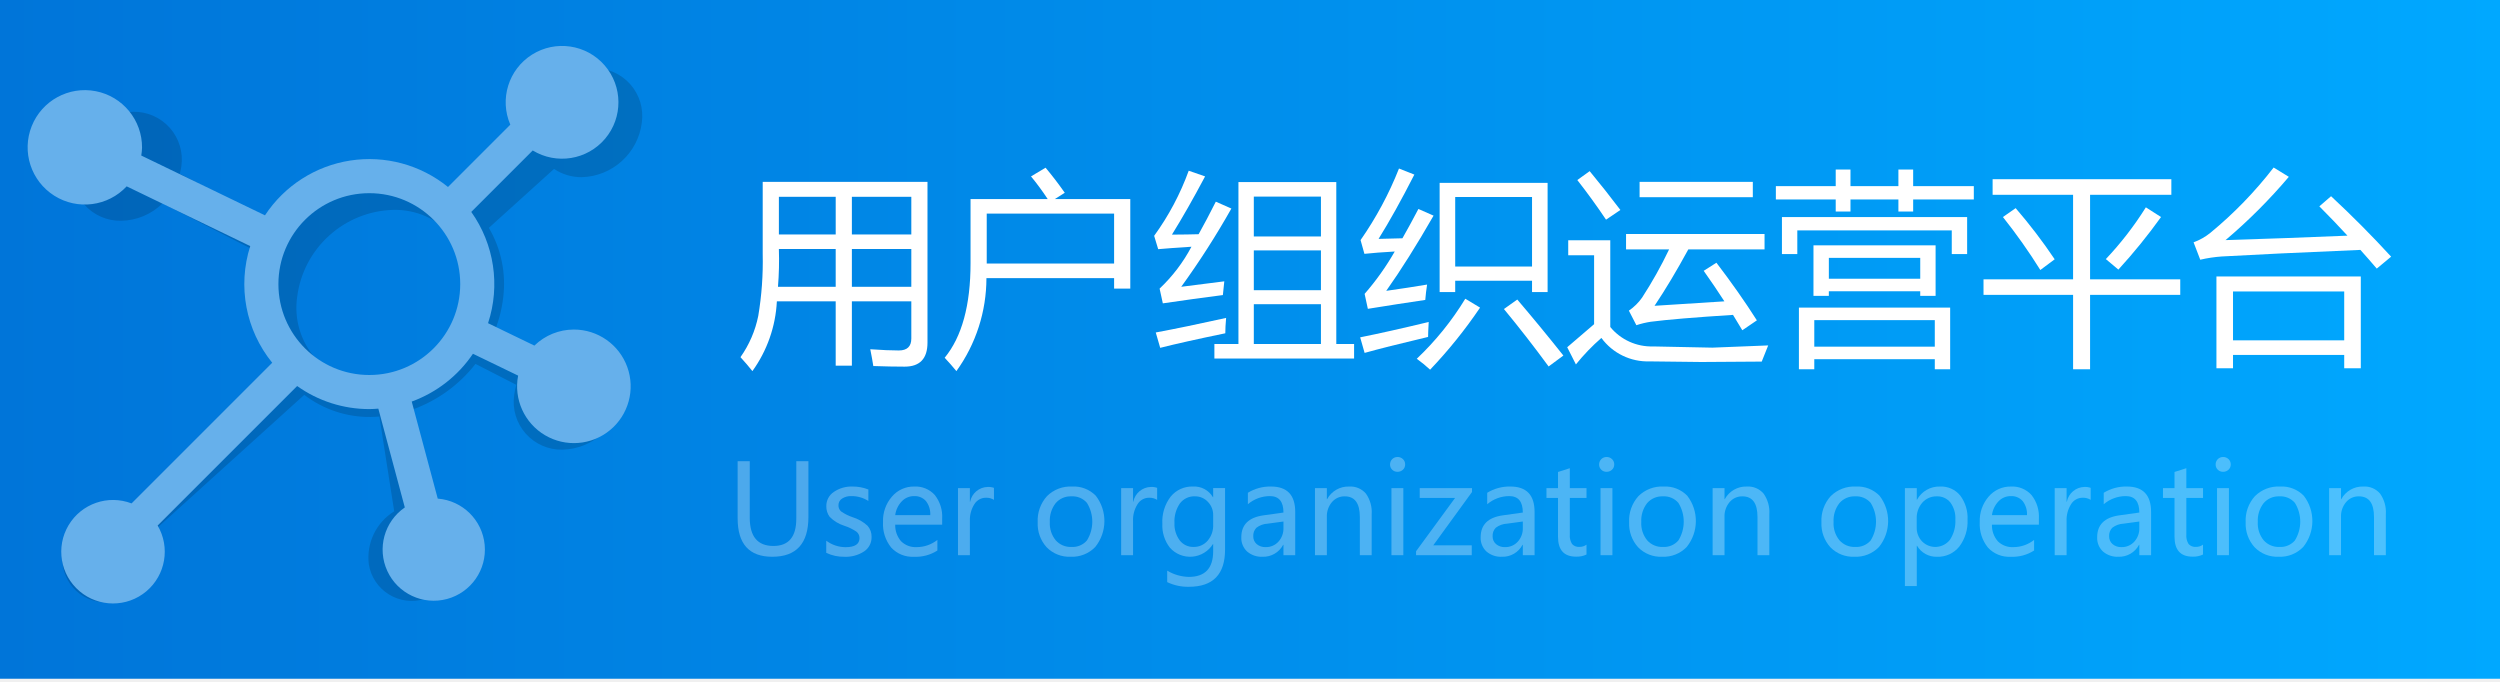
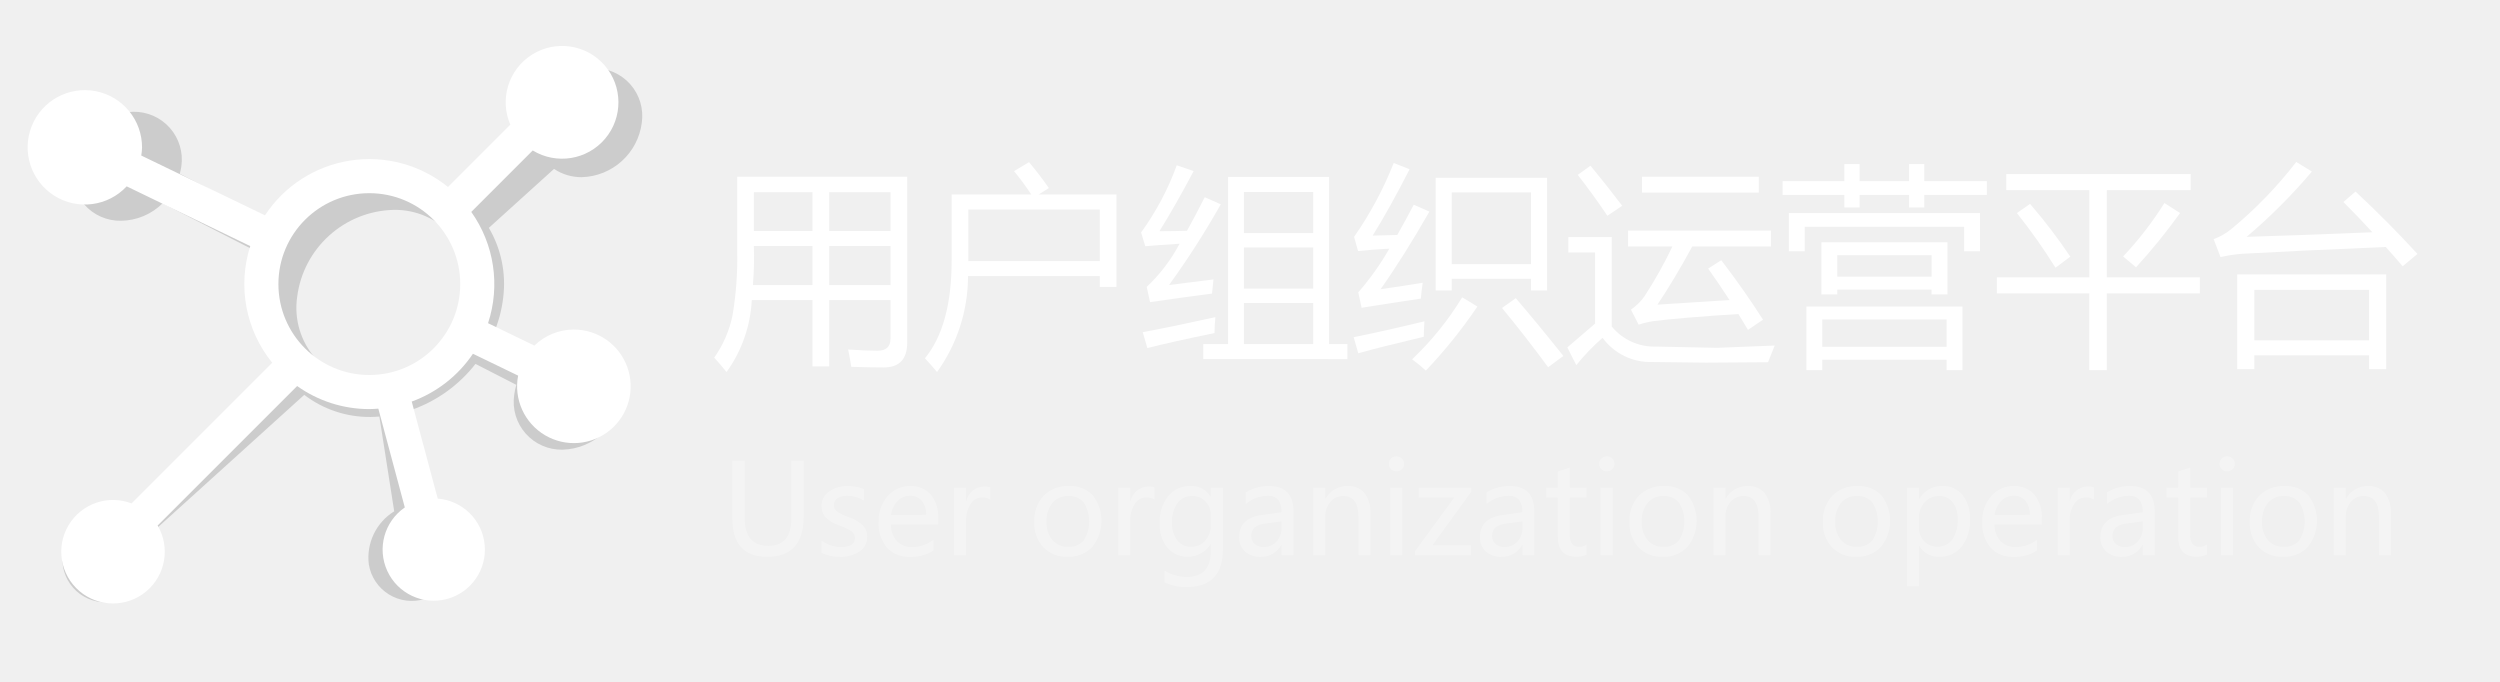
<svg xmlns="http://www.w3.org/2000/svg" viewBox="0 0 220 60">
-   <defs>
-     <linearGradient id="a" y1="29.864" x2="220" y2="29.864" gradientUnits="userSpaceOnUse">
-       <stop offset="0" stop-color="#0075d9" />
-       <stop offset="1" stop-color="#00a8ff" />
-     </linearGradient>
-   </defs>
-   <rect width="220" height="59.729" style="fill:url(#a)" />
  <g style="opacity:0.15">
    <path d="M51.177,15.592a5.48,5.48,0,0,0,5.302-4.796A4.204,4.204,0,0,0,52.233,6a5.479,5.479,0,0,0-5.301,4.796,4.568,4.568,0,0,0,.18,1.89L41.296,17.947a9.408,9.408,0,0,0-6.349-2.355,11.885,11.885,0,0,0-9.289,4.749L15.821,15.291a5.01,5.01,0,0,0,.139-.659,4.204,4.204,0,0,0-4.245-4.796,5.479,5.479,0,0,0-5.301,4.796,4.204,4.204,0,0,0,4.245,4.796,5.308,5.308,0,0,0,3.652-1.536l9.825,5.042a11.305,11.305,0,0,0-.851,3.208,9.653,9.653,0,0,0,1.613,6.639L11.772,44.655a3.994,3.994,0,0,0-1.474-.287,4.931,4.931,0,0,0-4.771,4.316,3.783,3.783,0,0,0,3.821,4.316,4.932,4.932,0,0,0,4.771-4.316,4.003,4.003,0,0,0-.36-2.162l13.015-11.774A9.467,9.467,0,0,0,32.623,36.694c.255,0,.508-.02.761-.038L34.69,44.995a4.793,4.793,0,0,0-2.236,4.659,3.828,3.828,0,0,0,4.925,3.052,4.879,4.879,0,0,0,3.62-5.286A3.723,3.723,0,0,0,37.538,44.25l-1.282-8.193a12.309,12.309,0,0,0,5.588-4.034l3.593,1.844a5.073,5.073,0,0,0-.191.908A4.204,4.204,0,0,0,49.49,39.571a5.479,5.479,0,0,0,5.302-4.796,4.204,4.204,0,0,0-4.245-4.796,5.285,5.285,0,0,0-3.465,1.356l-3.685-1.891a11.287,11.287,0,0,0,.89-3.301A9.726,9.726,0,0,0,43.021,20.051l5.734-5.187A4.32,4.32,0,0,0,51.177,15.592ZM41.422,26.143A8.767,8.767,0,0,1,32.94,33.816a6.726,6.726,0,0,1-6.792-7.673A8.767,8.767,0,0,1,34.63,18.469,6.726,6.726,0,0,1,41.422,26.143Z" style="fill-rule:evenodd" />
  </g>
-   <path d="M50.5,29a4.977,4.977,0,0,0-3.473,1.413l-4.079-1.972a10.972,10.972,0,0,0-1.476-9.792l5.408-5.408a4.961,4.961,0,1,0-1.973-2.27l-5.484,5.484a10.988,10.988,0,0,0-16.105,2.495L12.431,13.687A4.949,4.949,0,0,0,12.5,13a5.034,5.034,0,1,0-1.352,3.399L22.021,21.656a10.985,10.985,0,0,0,1.934,10.266l-12.378,12.378a4.554,4.554,0,1,0,2.296,1.947L26.149,33.971a10.938,10.938,0,0,0,6.351,2.029c.268,0,.53-.021.793-.04l2.33,8.695a4.5,4.5,0,1,0,2.898-.777l-2.289-8.541A11.046,11.046,0,0,0,41.619,31.131l3.976,1.923A4.997,4.997,0,1,0,50.5,29ZM32.5,33A8,8,0,1,1,40.5,25,8,8,0,0,1,32.5,33Z" style="fill:#66b0eb;fill-rule:evenodd" />
-   <path d="M73.541,32.177v-5.658H68.364a11.472,11.472,0,0,1-2.153,6.139q-.463-.587-1.05-1.228a9.556,9.556,0,0,0,1.566-3.63,28.971,28.971,0,0,0,.391-5.445V16.003h14.501v14.145q0,2.117-2.01,2.117-1.228,0-2.758-.054-.089-.587-.267-1.477,1.548.107,2.509.107,1.103,0,1.103-1.05V26.519h-5.231v5.658ZM68.462,25.237H73.541V21.91h-5A29.207,29.207,0,0,1,68.462,25.237Zm.08-7.917v3.31h5V17.32Zm11.654,0h-5.231v3.31h5.231Zm-5.231,7.917h5.231V21.91h-5.231Z" style="fill:#fff" />
-   <path d="M90.729,15.523l1.281-.765q.854,1.014,1.69,2.206l-.872.552h6.637v7.882H98.041v-.925H86.806a14.004,14.004,0,0,1-2.643,8.185q-.48-.587-1.032-1.175,2.277-2.775,2.277-8.327V17.516h6.788A22.498,22.498,0,0,0,90.729,15.523ZM86.832,18.796v4.395H98.041v-4.395Z" style="fill:#fff" />
-   <path d="M103.948,25.237q1.815-.231,3.79-.48-.072.765-.125,1.209-2.634.338-5.284.729l-.284-1.299a14.146,14.146,0,0,0,2.802-3.683q-1.957.125-2.927.214l-.355-1.174a23.254,23.254,0,0,0,3.042-5.729l1.441.499q-1.548,2.918-2.918,5.124,1.468-.009,2.349-.036.712-1.272,1.513-2.864l1.369.605A72.097,72.097,0,0,1,103.948,25.237Zm-2.242,4.021q2.581-.48,6.192-1.281-.072.819-.071,1.352-3.702.765-5.729,1.281Zm5.16,2.295V30.273h2.117V16.021h8.611v14.252h1.566v1.281Zm9.377-14.251h-5.907v3.505h5.907ZM110.336,25.54h5.907V22.035h-5.907Zm0,4.733h5.907V26.768h-5.907Z" style="fill:#fff" />
-   <path d="M119.695,29.686q2.562-.516,6.031-1.352-.054.961-.054,1.316-3.754.89-5.587,1.406Zm2.295-4.092Q124,25.309,125.584,25.042q-.107.694-.16,1.352-2.42.356-5.053.783l-.285-1.316a23.149,23.149,0,0,0,2.651-3.728q-1.592.089-2.669.205l-.338-1.21a30.761,30.761,0,0,0,3.381-6.298l1.352.534q-1.726,3.381-3.149,5.658,1.166-.018,2.1-.053.668-1.174,1.406-2.58l1.334.587Q123.93,22.854,121.99,25.593Zm6.957.694,1.299.783a42.272,42.272,0,0,1-4.396,5.462,12.778,12.778,0,0,0-1.174-.961A25.59,25.59,0,0,0,128.947,26.287ZM126.688,16.092h9.501V25.7h-1.37v-.997h-6.761v.997H126.688Zm8.131,1.246h-6.761V23.458h6.761Zm-2.473,9.857,1.174-.836q1.975,2.313,4.057,4.929l-1.299.961Q134.373,29.65,132.346,27.195Z" style="fill:#fff" />
-   <path d="M145.477,30.486l5.213.107,4.911-.196q-.303.729-.569,1.423l-5.303.036-4.555-.054a5.053,5.053,0,0,1-4.252-2.064,18.433,18.433,0,0,0-2.242,2.331l-.765-1.512q.044-.053,2.366-2.028V22.462h-2.277V21.145h3.7v7.633A4.695,4.695,0,0,0,145.477,30.486Zm-5.587-15.426q1.37,1.655,2.704,3.417l-1.263.854q-1.192-1.779-2.527-3.487Zm10.035,8.772,1.12-.712q2.011,2.634,3.559,5.071l-1.28.872q-.401-.676-.819-1.353-5.052.321-7.241.605A7.756,7.756,0,0,0,144,28.618l-.659-1.281a4.593,4.593,0,0,0,1.157-1.139,37.323,37.323,0,0,0,2.384-4.252h-3.79V20.594h12.188V21.946h-6.708q-1.54,2.829-2.972,4.964,2.704-.16,6.147-.392Q150.868,25.158,149.925,23.832Zm-5.641-7.829H154.248v1.352h-9.964Z" style="fill:#fff" />
-   <path d="M167.059,14.918h1.299v1.459h5.338v1.174h-5.338v1.067h-1.299V17.551h-4.217v1.067H161.543V17.551h-5.267V16.377h5.267V14.918h1.299v1.459h4.217Zm-10.248,4.181H173.108V22.355h-1.353V20.273H158.163V22.355h-1.353Zm1.494,7.971h13.309v5.427h-1.352v-.89H159.657v.89h-1.353Zm1.281-5.48H170.333v4.448h-1.353v-.409h-8.042v.409h-1.353Zm10.676,6.583H159.657v2.331h10.604Zm-1.281-5.48h-8.042v1.833h8.042Z" style="fill:#fff" />
-   <path d="M174.549,24.579h7.882v-7.437h-7.081V15.772h15.729v1.37h-7.152v7.437h7.935v1.37h-7.935v6.548h-1.495V25.949h-7.882Zm1.708-5.48,1.121-.783a46.951,46.951,0,0,1,3.434,4.501l-1.263.943A49.817,49.817,0,0,0,176.257,19.099Zm9.057,3.701a29.097,29.097,0,0,0,3.522-4.555l1.335.854a50.013,50.013,0,0,1-3.755,4.626Z" style="fill:#fff" />
-   <path d="M205.134,17.267q2.793,2.598,5.285,5.32l-1.264,1.05q-.712-.836-1.441-1.646-7.988.338-12.205.579a12.016,12.016,0,0,0-1.887.285l-.587-1.53a5.163,5.163,0,0,0,1.477-.836,35.574,35.574,0,0,0,5.569-5.747l1.335.819a47.476,47.476,0,0,1-5.569,5.569q5.454-.169,10.729-.392-1.219-1.325-2.473-2.58ZM207.75,24.33V32.408h-1.459V31.233h-9.786v1.175h-1.459V24.33Zm-1.459,1.316h-9.786v4.306H206.291Z" style="fill:#fff" />
+   <path d="M50.5,29a4.977,4.977,0,0,0-3.473,1.413l-4.079-1.972a10.972,10.972,0,0,0-1.476-9.792l5.408-5.408a4.961,4.961,0,1,0-1.973-2.27l-5.484,5.484a10.988,10.988,0,0,0-16.105,2.495L12.431,13.687A4.949,4.949,0,0,0,12.5,13a5.034,5.034,0,1,0-1.352,3.399L22.021,21.656a10.985,10.985,0,0,0,1.934,10.266l-12.378,12.378a4.554,4.554,0,1,0,2.296,1.947L26.149,33.971a10.938,10.938,0,0,0,6.351,2.029c.268,0,.53-.021.793-.04l2.33,8.695a4.5,4.5,0,1,0,2.898-.777l-2.289-8.541A11.046,11.046,0,0,0,41.619,31.131l3.976,1.923A4.997,4.997,0,1,0,50.5,29ZM32.5,33A8,8,0,1,1,40.5,25,8,8,0,0,1,32.5,33Z" style="fill:#fff;fill-rule:evenodd" />
+   <path d="M71.499,32.243V26.405H66.157a11.832,11.832,0,0,1-2.222,6.334q-.478-.606-1.083-1.268a9.854,9.854,0,0,0,1.616-3.745,29.882,29.882,0,0,0,.404-5.618v-6.554H79.834v14.596q0,2.184-2.075,2.185-1.267,0-2.846-.055-.092-.606-.275-1.524,1.597.111,2.589.11,1.138,0,1.138-1.083V26.405H72.968v5.838ZM66.258,25.083H71.499V21.65H66.34A30.153,30.153,0,0,1,66.258,25.083Zm.083-8.17v3.415H71.499v-3.415Zm12.025,0H72.968v3.415h5.398ZM72.968,25.083h5.398V21.65H72.968Z" style="fill:#fff" />
+   <path d="M89.234,15.059l1.322-.789q.881,1.046,1.744,2.276l-.9.569h6.848V25.248H96.78v-.955H85.186a14.454,14.454,0,0,1-2.727,8.446q-.496-.606-1.065-1.212,2.35-2.865,2.35-8.592V17.115H90.749A23.248,23.248,0,0,0,89.234,15.059Zm-4.021,3.378v4.535H96.78V18.437Z" style="fill:#fff" />
+   <path d="M102.875,25.083q1.872-.239,3.91-.496-.073.79-.127,1.249-2.719.349-5.453.752l-.294-1.34a14.604,14.604,0,0,0,2.892-3.8q-2.019.129-3.02.22l-.367-1.211a24.044,24.044,0,0,0,3.139-5.912l1.486.514q-1.597,3.011-3.01,5.288,1.515-.009,2.424-.037.732-1.312,1.561-2.956l1.412.625A74.367,74.367,0,0,1,102.875,25.083Zm-2.313,4.149q2.661-.496,6.389-1.322-.073.845-.074,1.396-3.817.79-5.911,1.322Zm5.325,2.368V30.279h2.184V15.573H116.957V30.279h1.615v1.322Zm9.676-14.706h-6.096v3.617h6.096ZM109.467,25.395h6.096v-3.617h-6.096Zm0,4.884h6.096v-3.617h-6.096Z" style="fill:#fff" />
+   <path d="M119.124,29.673q2.644-.532,6.224-1.396-.056.992-.055,1.359-3.875.918-5.766,1.451Zm2.368-4.223q2.074-.294,3.709-.569-.111.716-.166,1.396-2.496.367-5.214.808l-.294-1.358a24.001,24.001,0,0,0,2.736-3.846q-1.644.092-2.754.211l-.35-1.249a31.684,31.684,0,0,0,3.488-6.499l1.396.551q-1.781,3.489-3.249,5.838,1.201-.018,2.166-.055.688-1.211,1.45-2.662l1.377.606Q123.493,22.623,121.492,25.45Zm7.179.716,1.34.808a43.598,43.598,0,0,1-4.534,5.636,13.344,13.344,0,0,0-1.212-.991A26.431,26.431,0,0,0,128.671,26.166Zm-2.332-10.52h9.804v9.914h-1.413V24.532h-6.977v1.028h-1.414Zm8.391,1.285h-6.977v6.315h6.977Zm-2.552,10.171,1.211-.863q2.039,2.387,4.187,5.085l-1.341.991Q134.27,29.636,132.178,27.103Z" style="fill:#fff" />
+   <path d="M145.727,30.499l5.379.11,5.067-.202q-.312.753-.588,1.469l-5.471.037-4.7-.056a5.214,5.214,0,0,1-4.388-2.129,19.083,19.083,0,0,0-2.313,2.405l-.789-1.561q.045-.055,2.441-2.093V22.219h-2.35v-1.358H141.834v7.876A4.843,4.843,0,0,0,145.727,30.499Zm-5.765-15.917q1.414,1.707,2.79,3.525l-1.304.881q-1.229-1.836-2.606-3.599Zm10.354,9.051,1.156-.734q2.074,2.717,3.672,5.232l-1.321.899q-.413-.697-.845-1.396-5.215.331-7.473.625a7.999,7.999,0,0,0-1.304.312l-.679-1.322a4.735,4.735,0,0,0,1.193-1.175,38.453,38.453,0,0,0,2.46-4.388H143.267V20.291h12.576v1.396H148.921q-1.588,2.919-3.066,5.122,2.791-.165,6.344-.404Q151.289,25.001,150.316,23.633Zm-5.82-8.078h10.281v1.395H144.496Z" style="fill:#fff" />
+   <path d="M167.996,14.435h1.34v1.505h5.508v1.212h-5.508v1.102h-1.34V17.152h-4.352v1.102h-1.34V17.152h-5.435V15.94h5.435V14.435h1.34v1.505h4.352ZM157.421,18.749h16.817v3.36h-1.396V19.961H158.816v2.148H157.421Zm1.542,8.225h13.733v5.599h-1.396v-.918H160.358v.918h-1.396Zm1.322-5.655H171.374v4.59h-1.396v-.422h-8.298v.422h-1.396Zm11.016,6.793H160.358v2.405h10.942Zm-1.322-5.655h-8.298v1.891h8.298Z" style="fill:#fff" />
+   <path d="M175.726,24.404h8.133V16.729h-7.307V15.316h16.229v1.414h-7.381v7.674h8.188v1.414h-8.188v6.756h-1.542V25.817h-8.133ZM177.487,18.749l1.157-.808a48.444,48.444,0,0,1,3.543,4.645l-1.304.973A51.191,51.191,0,0,0,177.487,18.749Zm9.346,3.819a30.071,30.071,0,0,0,3.635-4.7l1.377.881a51.622,51.622,0,0,1-3.874,4.773Z" style="fill:#fff" />
+   <path d="M207.285,16.858q2.881,2.681,5.452,5.49l-1.304,1.083q-.734-.863-1.486-1.698-8.244.349-12.595.597a12.378,12.378,0,0,0-1.946.294l-.605-1.579a5.346,5.346,0,0,0,1.523-.863,36.677,36.677,0,0,0,5.746-5.93l1.377.845a48.991,48.991,0,0,1-5.746,5.746q5.626-.174,11.07-.404-1.257-1.367-2.552-2.662Zm2.698,7.289v8.335h-1.505V31.271H198.381v1.211H196.875v-8.335Zm-1.505,1.359H198.381v4.443h10.098Z" style="fill:#fff" />
  <g style="opacity:0.3">
-     <path d="M71.141,45.488q0,3.507-3.181,3.507-3.048,0-3.048-3.384V40.588H65.979v4.976q0,2.481,2.082,2.481,2.013,0,2.013-2.401V40.588h1.067Z" style="fill:#fff" />
-     <path d="M72.71,47.581a2.85,2.85,0,0,0,1.703.571q1.222,0,1.223-.801a.699.699,0,0,0-.267-.563,4.174,4.174,0,0,0-1.083-.525,3.102,3.102,0,0,1-1.276-.782,1.507,1.507,0,0,1-.293-.937,1.472,1.472,0,0,1,.665-1.258,2.755,2.755,0,0,1,1.636-.472,3.702,3.702,0,0,1,1.398.261V44.085a2.704,2.704,0,0,0-1.5-.428,1.403,1.403,0,0,0-.816.219.673.673,0,0,0-.315.577.691.691,0,0,0,.227.55,4.034,4.034,0,0,0,1.006.507,3.393,3.393,0,0,1,1.334.764,1.427,1.427,0,0,1,.347.977,1.48,1.48,0,0,1-.665,1.278,2.927,2.927,0,0,1-1.721.467A3.492,3.492,0,0,1,72.71,48.648Z" style="fill:#fff" />
-     <path d="M82.91,46.172H78.779a2.125,2.125,0,0,0,.518,1.46,1.807,1.807,0,0,0,1.372.515,2.925,2.925,0,0,0,1.82-.635v.934a3.516,3.516,0,0,1-2.066.55,2.53,2.53,0,0,1-1.999-.812,3.282,3.282,0,0,1-.718-2.252,3.226,3.226,0,0,1,.788-2.236,2.514,2.514,0,0,1,1.956-.881,2.278,2.278,0,0,1,1.81.744,3.064,3.064,0,0,1,.651,2.085Zm-1.046-.838a1.874,1.874,0,0,0-.379-1.239,1.31,1.31,0,0,0-1.052-.438,1.465,1.465,0,0,0-1.081.465,2.15,2.15,0,0,0-.574,1.212Z" style="fill:#fff" />
-     <path d="M87.469,43.988a1.227,1.227,0,0,0-.721-.187,1.182,1.182,0,0,0-1.003.568,2.571,2.571,0,0,0-.395,1.497v2.989H84.303V42.953h1.046V44.154h.021a1.615,1.615,0,0,1,1.548-1.303,1.477,1.477,0,0,1,.55.08Z" style="fill:#fff" />
-     <path d="M91.317,45.969a3.186,3.186,0,0,1,.817-2.309,2.937,2.937,0,0,1,2.215-.846,2.705,2.705,0,0,1,2.084.813,3.644,3.644,0,0,1-.051,4.508,2.821,2.821,0,0,1-2.162.859,2.774,2.774,0,0,1-2.114-.833A3.054,3.054,0,0,1,91.317,45.969Zm1.067-.032A2.351,2.351,0,0,0,92.9,47.543a1.75,1.75,0,0,0,1.385.588,1.664,1.664,0,0,0,1.367-.574,3.136,3.136,0,0,0,0-3.302,1.663,1.663,0,0,0-1.367-.576,1.725,1.725,0,0,0-1.391.604A2.483,2.483,0,0,0,92.385,45.937Z" style="fill:#fff" />
-     <path d="M101.828,43.988a1.231,1.231,0,0,0-.721-.187,1.182,1.182,0,0,0-1.004.568,2.571,2.571,0,0,0-.395,1.497v2.989H98.662V42.953H99.709V44.154h.021a1.615,1.615,0,0,1,1.548-1.303,1.485,1.485,0,0,1,.551.08Z" style="fill:#fff" />
-     <path d="M107.806,48.36q0,3.277-3.182,3.277a4.186,4.186,0,0,1-1.911-.411V50.218a3.903,3.903,0,0,0,1.896.55q2.15,0,2.15-2.264v-.624h-.021a2.374,2.374,0,0,1-3.785.32,3.176,3.176,0,0,1-.667-2.108,3.623,3.623,0,0,1,.736-2.395,2.429,2.429,0,0,1,1.965-.883,1.908,1.908,0,0,1,1.751.939h.021v-.801h1.047Zm-1.047-3.017a1.628,1.628,0,0,0-.459-1.174,1.511,1.511,0,0,0-1.142-.491,1.572,1.572,0,0,0-1.329.627,2.788,2.788,0,0,0-.476,1.722,2.387,2.387,0,0,0,.459,1.521,1.475,1.475,0,0,0,1.217.582,1.582,1.582,0,0,0,1.249-.556,2.038,2.038,0,0,0,.48-1.409Z" style="fill:#fff" />
-     <path d="M109.812,43.364a3.752,3.752,0,0,1,2.033-.55q2.136,0,2.135,2.241v3.801h-1.035v-.913h-.026a1.973,1.973,0,0,1-1.81,1.052,1.943,1.943,0,0,1-1.366-.464,1.617,1.617,0,0,1-.508-1.255q0-1.654,1.959-1.927l1.751-.245q0-1.447-1.195-1.447a2.986,2.986,0,0,0-1.938.716Zm1.75,2.717a1.785,1.785,0,0,0-1,.362.995.995,0,0,0-.275.748.88.88,0,0,0,.299.688,1.143,1.143,0,0,0,.79.267,1.463,1.463,0,0,0,1.126-.48,1.709,1.709,0,0,0,.443-1.206v-.566Z" style="fill:#fff" />
-     <path d="M120.707,48.856h-1.041V45.499q0-1.821-1.329-1.82a1.43,1.43,0,0,0-1.132.513,1.913,1.913,0,0,0-.442,1.297v3.368h-1.046V42.953h1.046v.977h.021a2.128,2.128,0,0,1,1.938-1.115,1.798,1.798,0,0,1,1.479.621,2.813,2.813,0,0,1,.507,1.812Z" style="fill:#fff" />
-     <path d="M122.324,40.871a.647.647,0,0,1,.657-.656.666.666,0,0,1,.478.187.624.624,0,0,1,.194.47.608.608,0,0,1-.194.462.667.667,0,0,1-.478.184.638.638,0,0,1-.47-.184A.621.621,0,0,1,122.324,40.871Zm.123,7.985V42.953h1.046v5.903Z" style="fill:#fff" />
-     <path d="M129.514,48.856h-4.9v-.347l3.433-4.692h-3.112v-.864h4.602v.342L126.124,47.992h3.39Z" style="fill:#fff" />
-     <path d="M130.875,43.364a3.752,3.752,0,0,1,2.033-.55q2.136,0,2.135,2.241v3.801h-1.035v-.913h-.026a1.973,1.973,0,0,1-1.81,1.052,1.943,1.943,0,0,1-1.366-.464,1.617,1.617,0,0,1-.508-1.255q0-1.654,1.959-1.927l1.751-.245q0-1.447-1.195-1.447a2.986,2.986,0,0,0-1.938.716Zm1.75,2.717a1.785,1.785,0,0,0-1,.362.995.995,0,0,0-.275.748.88.88,0,0,0,.299.688,1.143,1.143,0,0,0,.79.267,1.463,1.463,0,0,0,1.126-.48,1.709,1.709,0,0,0,.443-1.206v-.566Z" style="fill:#fff" />
-     <path d="M139.613,48.798a1.94,1.94,0,0,1-.924.187q-1.585,0-1.585-1.756V43.817h-1.015v-.864h1.015V41.533l1.041-.331v1.751h1.468v.864h-1.468V47.042a1.36,1.36,0,0,0,.197.832.784.784,0,0,0,.656.251.99.99,0,0,0,.614-.197Z" style="fill:#fff" />
-     <path d="M140.723,40.871a.647.647,0,0,1,.657-.656.666.666,0,0,1,.478.187.624.624,0,0,1,.194.47.608.608,0,0,1-.194.462.667.667,0,0,1-.478.184.638.638,0,0,1-.47-.184A.621.621,0,0,1,140.723,40.871Zm.123,7.985V42.953h1.046v5.903Z" style="fill:#fff" />
-     <path d="M143.365,45.969a3.188,3.188,0,0,1,.816-2.309,2.939,2.939,0,0,1,2.216-.846,2.706,2.706,0,0,1,2.084.813,3.646,3.646,0,0,1-.051,4.508,2.821,2.821,0,0,1-2.162.859,2.774,2.774,0,0,1-2.113-.833A3.056,3.056,0,0,1,143.365,45.969Zm1.067-.032a2.349,2.349,0,0,0,.516,1.606,1.748,1.748,0,0,0,1.385.588,1.662,1.662,0,0,0,1.366-.574,3.136,3.136,0,0,0,0-3.302,1.66,1.66,0,0,0-1.366-.576,1.725,1.725,0,0,0-1.391.604A2.483,2.483,0,0,0,144.433,45.937Z" style="fill:#fff" />
-     <path d="M155.701,48.856h-1.041V45.499q0-1.821-1.329-1.82a1.43,1.43,0,0,0-1.132.513,1.913,1.913,0,0,0-.442,1.297v3.368h-1.046V42.953h1.046v.977h.021a2.128,2.128,0,0,1,1.938-1.115,1.798,1.798,0,0,1,1.479.621,2.813,2.813,0,0,1,.507,1.812Z" style="fill:#fff" />
-     <path d="M160.286,45.969a3.188,3.188,0,0,1,.816-2.309,2.939,2.939,0,0,1,2.216-.846,2.706,2.706,0,0,1,2.084.813,3.646,3.646,0,0,1-.051,4.508,2.821,2.821,0,0,1-2.162.859,2.774,2.774,0,0,1-2.113-.833A3.056,3.056,0,0,1,160.286,45.969Zm1.067-.032a2.349,2.349,0,0,0,.516,1.606,1.748,1.748,0,0,0,1.385.588,1.662,1.662,0,0,0,1.366-.574,3.136,3.136,0,0,0,0-3.302,1.66,1.66,0,0,0-1.366-.576,1.725,1.725,0,0,0-1.391.604A2.483,2.483,0,0,0,161.354,45.937Z" style="fill:#fff" />
-     <path d="M168.677,48.023v3.55h-1.046V42.953h1.046v1.02h.021a2.225,2.225,0,0,1,2.028-1.158,2.16,2.16,0,0,1,1.774.792,3.278,3.278,0,0,1,.644,2.127,3.637,3.637,0,0,1-.729,2.368,2.401,2.401,0,0,1-1.962.894,1.965,1.965,0,0,1-1.756-.972Zm-.006-1.601a1.705,1.705,0,0,0,.465,1.214,1.631,1.631,0,0,0,2.466-.146,2.944,2.944,0,0,0,.47-1.772,2.319,2.319,0,0,0-.438-1.497,1.454,1.454,0,0,0-1.195-.542,1.636,1.636,0,0,0-1.271.55,2.021,2.021,0,0,0-.497,1.409Z" style="fill:#fff" />
-     <path d="M179.422,46.172H175.291a2.125,2.125,0,0,0,.518,1.46,1.806,1.806,0,0,0,1.372.515A2.922,2.922,0,0,0,179,47.512v.934a3.515,3.515,0,0,1-2.065.55,2.53,2.53,0,0,1-1.999-.812,3.282,3.282,0,0,1-.718-2.252,3.23,3.23,0,0,1,.787-2.236,2.516,2.516,0,0,1,1.956-.881,2.277,2.277,0,0,1,1.81.744,3.062,3.062,0,0,1,.651,2.085ZM178.376,45.334a1.876,1.876,0,0,0-.379-1.239,1.31,1.31,0,0,0-1.052-.438,1.467,1.467,0,0,0-1.081.465A2.153,2.153,0,0,0,175.291,45.334Z" style="fill:#fff" />
-     <path d="M183.98,43.988a1.227,1.227,0,0,0-.721-.187,1.183,1.183,0,0,0-1.004.568,2.578,2.578,0,0,0-.395,1.497v2.989h-1.046V42.953h1.046V44.154h.021a1.614,1.614,0,0,1,1.548-1.303,1.476,1.476,0,0,1,.55.08Z" style="fill:#fff" />
-     <path d="M185.128,43.364a3.752,3.752,0,0,1,2.033-.55q2.136,0,2.135,2.241v3.801h-1.035v-.913h-.026a1.973,1.973,0,0,1-1.81,1.052,1.943,1.943,0,0,1-1.366-.464,1.617,1.617,0,0,1-.508-1.255q0-1.654,1.959-1.927l1.751-.245q0-1.447-1.195-1.447a2.986,2.986,0,0,0-1.938.716Zm1.75,2.717a1.785,1.785,0,0,0-1,.362.995.995,0,0,0-.275.748.88.88,0,0,0,.299.688,1.143,1.143,0,0,0,.79.267,1.463,1.463,0,0,0,1.126-.48,1.709,1.709,0,0,0,.443-1.206v-.566Z" style="fill:#fff" />
-     <path d="M193.866,48.798a1.94,1.94,0,0,1-.924.187q-1.585,0-1.585-1.756V43.817h-1.015v-.864h1.015V41.533l1.041-.331v1.751h1.468v.864h-1.468V47.042a1.36,1.36,0,0,0,.197.832.784.784,0,0,0,.656.251.99.99,0,0,0,.614-.197Z" style="fill:#fff" />
-     <path d="M194.976,40.871a.647.647,0,0,1,.657-.656.666.666,0,0,1,.478.187.624.624,0,0,1,.194.47.608.608,0,0,1-.194.462.667.667,0,0,1-.478.184.638.638,0,0,1-.47-.184A.621.621,0,0,1,194.976,40.871Zm.123,7.985V42.953h1.046v5.903Z" style="fill:#fff" />
-     <path d="M197.618,45.969a3.188,3.188,0,0,1,.816-2.309,2.939,2.939,0,0,1,2.216-.846,2.706,2.706,0,0,1,2.084.813,3.646,3.646,0,0,1-.051,4.508,2.821,2.821,0,0,1-2.162.859,2.774,2.774,0,0,1-2.113-.833A3.056,3.056,0,0,1,197.618,45.969Zm1.067-.032a2.349,2.349,0,0,0,.516,1.606,1.748,1.748,0,0,0,1.385.588,1.662,1.662,0,0,0,1.366-.574,3.136,3.136,0,0,0,0-3.302,1.66,1.66,0,0,0-1.366-.576,1.725,1.725,0,0,0-1.391.604A2.483,2.483,0,0,0,198.686,45.937Z" style="fill:#fff" />
-     <path d="M209.953,48.856h-1.041V45.499q0-1.821-1.329-1.82a1.43,1.43,0,0,0-1.132.513,1.913,1.913,0,0,0-.442,1.297v3.368h-1.046V42.953h1.046v.977h.021a2.128,2.128,0,0,1,1.938-1.115,1.798,1.798,0,0,1,1.479.621,2.813,2.813,0,0,1,.507,1.812Z" style="fill:#fff" />
+     <path d="M70.717,45.468q0,3.527-3.201,3.528-3.067,0-3.067-3.405V40.536h1.074V45.542q0,2.499,2.095,2.498,2.025,0,2.025-2.417V40.536H70.717Z" style="fill:#fff" />
+     <path d="M72.296,47.573a2.869,2.869,0,0,0,1.713.574q1.23,0,1.23-.806a.703.703,0,0,0-.269-.566,4.223,4.223,0,0,0-1.09-.529,3.109,3.109,0,0,1-1.284-.787,1.514,1.514,0,0,1-.295-.942,1.477,1.477,0,0,1,.669-1.265,2.763,2.763,0,0,1,1.646-.476,3.707,3.707,0,0,1,1.407.264v1.015a2.726,2.726,0,0,0-1.509-.43,1.413,1.413,0,0,0-.822.22.677.677,0,0,0-.317.58.696.696,0,0,0,.229.554,4.054,4.054,0,0,0,1.012.511,3.414,3.414,0,0,1,1.343.768,1.435,1.435,0,0,1,.349.982,1.489,1.489,0,0,1-.669,1.287,2.944,2.944,0,0,1-1.732.47,3.52,3.52,0,0,1-1.611-.349Z" style="fill:#fff" />
+     <path d="M82.56,46.155H78.403a2.139,2.139,0,0,0,.521,1.469,1.816,1.816,0,0,0,1.38.518,2.942,2.942,0,0,0,1.832-.639v.939a3.534,3.534,0,0,1-2.079.554,2.548,2.548,0,0,1-2.012-.816,3.303,3.303,0,0,1-.722-2.267,3.247,3.247,0,0,1,.792-2.25,2.53,2.53,0,0,1,1.968-.887,2.293,2.293,0,0,1,1.821.749,3.084,3.084,0,0,1,.655,2.098Zm-1.053-.844a1.884,1.884,0,0,0-.381-1.246,1.315,1.315,0,0,0-1.058-.44,1.472,1.472,0,0,0-1.088.468,2.164,2.164,0,0,0-.577,1.219Z" style="fill:#fff" />
+     <path d="M87.147,43.958a1.23,1.23,0,0,0-.725-.188,1.19,1.19,0,0,0-1.01.571,2.591,2.591,0,0,0-.397,1.507v3.008H83.962V42.916h1.053v1.208h.021a1.625,1.625,0,0,1,1.558-1.311,1.491,1.491,0,0,1,.553.081Z" style="fill:#fff" />
+     <path d="M91.02,45.95a3.203,3.203,0,0,1,.822-2.322,2.955,2.955,0,0,1,2.229-.852,2.72,2.72,0,0,1,2.097.819,3.667,3.667,0,0,1-.051,4.536,2.84,2.84,0,0,1-2.175.864,2.793,2.793,0,0,1-2.127-.838A3.076,3.076,0,0,1,91.02,45.95Zm1.074-.031a2.367,2.367,0,0,0,.518,1.616,1.763,1.763,0,0,0,1.394.591,1.674,1.674,0,0,0,1.375-.577,3.155,3.155,0,0,0,0-3.322,1.67,1.67,0,0,0-1.375-.58,1.735,1.735,0,0,0-1.399.606A2.5,2.5,0,0,0,92.094,45.919Z" style="fill:#fff" />
+     <path d="M101.596,43.958a1.234,1.234,0,0,0-.726-.188,1.19,1.19,0,0,0-1.01.571,2.591,2.591,0,0,0-.397,1.507v3.008H98.41V42.916h1.053v1.208h.021a1.625,1.625,0,0,1,1.558-1.311,1.496,1.496,0,0,1,.554.081Z" style="fill:#fff" />
+     <path d="M107.61,48.356q0,3.299-3.201,3.299a4.205,4.205,0,0,1-1.922-.414V50.226a3.92,3.92,0,0,0,1.906.554q2.165,0,2.164-2.277V47.874h-.021a2.387,2.387,0,0,1-3.808.322,3.196,3.196,0,0,1-.671-2.122,3.645,3.645,0,0,1,.74-2.409,2.443,2.443,0,0,1,1.977-.889,1.92,1.92,0,0,1,1.762.945h.021V42.916h1.053Zm-1.053-3.034a1.642,1.642,0,0,0-.461-1.182,1.524,1.524,0,0,0-1.15-.494,1.58,1.58,0,0,0-1.337.631,2.81,2.81,0,0,0-.478,1.732,2.399,2.399,0,0,0,.461,1.53,1.484,1.484,0,0,0,1.225.586,1.596,1.596,0,0,0,1.258-.559,2.054,2.054,0,0,0,.482-1.418Z" style="fill:#fff" />
+     <path d="M109.631,43.329a3.785,3.785,0,0,1,2.046-.553q2.149,0,2.148,2.256v3.824h-1.042v-.918h-.027a1.984,1.984,0,0,1-1.82,1.058,1.953,1.953,0,0,1-1.375-.468,1.625,1.625,0,0,1-.51-1.262q0-1.666,1.971-1.939l1.762-.246q0-1.456-1.203-1.456a3.008,3.008,0,0,0-1.949.72Zm1.762,2.734a1.807,1.807,0,0,0-1.008.365.998.998,0,0,0-.276.752.889.889,0,0,0,.301.693,1.15,1.15,0,0,0,.795.268,1.476,1.476,0,0,0,1.134-.482,1.725,1.725,0,0,0,.445-1.215V45.876Z" style="fill:#fff" />
+     <path d="M120.593,48.856h-1.048V45.478q0-1.831-1.337-1.831a1.438,1.438,0,0,0-1.139.516,1.926,1.926,0,0,0-.446,1.306v3.389h-1.053V42.916H116.623v.983h.021a2.144,2.144,0,0,1,1.95-1.123,1.808,1.808,0,0,1,1.487.626,2.821,2.821,0,0,1,.511,1.823Z" style="fill:#fff" />
+     <path d="M122.22,40.821a.652.652,0,0,1,.661-.66.669.669,0,0,1,.48.188.627.627,0,0,1,.196.473.613.613,0,0,1-.196.465.676.676,0,0,1-.48.186.648.648,0,0,1-.473-.186A.628.628,0,0,1,122.22,40.821Zm.124,8.035V42.916h1.053v5.94Z" style="fill:#fff" />
+     <path d="M129.455,48.856h-4.932v-.35l3.454-4.721H124.846V42.916h4.631v.344l-3.433,4.727h3.411Z" style="fill:#fff" />
+     <path d="M130.825,43.329a3.785,3.785,0,0,1,2.046-.553q2.149,0,2.148,2.256v3.824h-1.042v-.918h-.027a1.984,1.984,0,0,1-1.82,1.058,1.953,1.953,0,0,1-1.375-.468,1.625,1.625,0,0,1-.51-1.262q0-1.666,1.971-1.939l1.762-.246q0-1.456-1.203-1.456a3.008,3.008,0,0,0-1.949.72Zm1.762,2.734a1.807,1.807,0,0,0-1.008.365.998.998,0,0,0-.276.752.889.889,0,0,0,.301.693,1.15,1.15,0,0,0,.795.268,1.476,1.476,0,0,0,1.134-.482,1.725,1.725,0,0,0,.445-1.215V45.876Z" style="fill:#fff" />
+     <path d="M139.617,48.798a1.948,1.948,0,0,1-.929.188q-1.597,0-1.596-1.768V43.786h-1.021V42.916h1.021V41.487l1.047-.333V42.916h1.478v.87h-1.478v3.244a1.368,1.368,0,0,0,.199.838.792.792,0,0,0,.66.252.996.996,0,0,0,.618-.198Z" style="fill:#fff" />
+     <path d="M140.734,40.821a.652.652,0,0,1,.661-.66.669.669,0,0,1,.48.188.627.627,0,0,1,.196.473.613.613,0,0,1-.196.465.676.676,0,0,1-.48.186.648.648,0,0,1-.473-.186A.628.628,0,0,1,140.734,40.821Zm.124,8.035V42.916h1.053v5.94Z" style="fill:#fff" />
+     <path d="M143.394,45.95a3.203,3.203,0,0,1,.821-2.322,2.955,2.955,0,0,1,2.229-.852,2.721,2.721,0,0,1,2.097.819,3.666,3.666,0,0,1-.051,4.536,2.841,2.841,0,0,1-2.175.864,2.792,2.792,0,0,1-2.127-.838A3.073,3.073,0,0,1,143.394,45.95Zm1.074-.031a2.364,2.364,0,0,0,.518,1.616,1.763,1.763,0,0,0,1.395.591,1.675,1.675,0,0,0,1.375-.577,3.155,3.155,0,0,0,0-3.322,1.671,1.671,0,0,0-1.375-.58,1.735,1.735,0,0,0-1.399.606A2.503,2.503,0,0,0,144.468,45.919Z" style="fill:#fff" />
+     <path d="M155.806,48.856h-1.048V45.478q0-1.831-1.337-1.831a1.438,1.438,0,0,0-1.139.516,1.926,1.926,0,0,0-.446,1.306v3.389H150.783V42.916h1.053v.983h.021a2.144,2.144,0,0,1,1.95-1.123,1.808,1.808,0,0,1,1.487.626,2.821,2.821,0,0,1,.511,1.823Z" style="fill:#fff" />
+     <path d="M160.42,45.95a3.203,3.203,0,0,1,.821-2.322,2.955,2.955,0,0,1,2.229-.852,2.721,2.721,0,0,1,2.097.819,3.666,3.666,0,0,1-.051,4.536,2.841,2.841,0,0,1-2.175.864,2.792,2.792,0,0,1-2.127-.838A3.073,3.073,0,0,1,160.42,45.95Zm1.074-.031a2.364,2.364,0,0,0,.518,1.616,1.763,1.763,0,0,0,1.395.591,1.675,1.675,0,0,0,1.375-.577,3.155,3.155,0,0,0,0-3.322,1.671,1.671,0,0,0-1.375-.58,1.735,1.735,0,0,0-1.399.606A2.503,2.503,0,0,0,161.494,45.919Z" style="fill:#fff" />
+     <path d="M168.862,48.019v3.572h-1.053V42.916h1.053v1.026h.021a2.241,2.241,0,0,1,2.041-1.166,2.173,2.173,0,0,1,1.786.798,3.294,3.294,0,0,1,.647,2.14,3.654,3.654,0,0,1-.733,2.383,2.413,2.413,0,0,1-1.974.899,1.982,1.982,0,0,1-1.768-.978Zm-.005-1.611a1.712,1.712,0,0,0,.468,1.222,1.641,1.641,0,0,0,2.48-.147,2.962,2.962,0,0,0,.473-1.783,2.339,2.339,0,0,0-.439-1.507,1.465,1.465,0,0,0-1.203-.545,1.647,1.647,0,0,0-1.279.554,2.037,2.037,0,0,0-.499,1.418Z" style="fill:#fff" />
+     <path d="M179.675,46.155h-4.157a2.138,2.138,0,0,0,.521,1.469,1.817,1.817,0,0,0,1.381.518,2.944,2.944,0,0,0,1.832-.639v.939a3.535,3.535,0,0,1-2.079.554,2.547,2.547,0,0,1-2.012-.816,3.303,3.303,0,0,1-.722-2.267,3.247,3.247,0,0,1,.792-2.25,2.531,2.531,0,0,1,1.968-.887,2.293,2.293,0,0,1,1.821.749,3.086,3.086,0,0,1,.655,2.098Zm-1.053-.844a1.89,1.89,0,0,0-.381-1.246,1.316,1.316,0,0,0-1.059-.44,1.472,1.472,0,0,0-1.088.468,2.168,2.168,0,0,0-.577,1.219Z" style="fill:#fff" />
+     <path d="M184.262,43.958a1.23,1.23,0,0,0-.725-.188,1.189,1.189,0,0,0-1.01.571,2.587,2.587,0,0,0-.398,1.507v3.008h-1.053V42.916h1.053v1.208h.021a1.625,1.625,0,0,1,1.559-1.311,1.49,1.49,0,0,1,.553.081Z" style="fill:#fff" />
+     <path d="M185.417,43.329a3.785,3.785,0,0,1,2.046-.553q2.149,0,2.148,2.256v3.824h-1.042v-.918H188.542a1.984,1.984,0,0,1-1.82,1.058,1.953,1.953,0,0,1-1.375-.468,1.625,1.625,0,0,1-.51-1.262q0-1.666,1.971-1.939l1.762-.246q0-1.456-1.203-1.456a3.008,3.008,0,0,0-1.949.72Zm1.762,2.734a1.807,1.807,0,0,0-1.008.365.998.998,0,0,0-.276.752.889.889,0,0,0,.301.693,1.15,1.15,0,0,0,.795.268,1.476,1.476,0,0,0,1.134-.482,1.725,1.725,0,0,0,.445-1.215V45.876Z" style="fill:#fff" />
+     <path d="M194.209,48.798a1.948,1.948,0,0,1-.929.188q-1.597,0-1.596-1.768V43.786h-1.021V42.916h1.021V41.487l1.047-.333V42.916H194.209v.87h-1.478v3.244a1.368,1.368,0,0,0,.199.838.792.792,0,0,0,.66.252.996.996,0,0,0,.618-.198Z" style="fill:#fff" />
+     <path d="M195.326,40.821a.652.652,0,0,1,.661-.66.669.669,0,0,1,.48.188.627.627,0,0,1,.196.473.613.613,0,0,1-.196.465.676.676,0,0,1-.48.186.648.648,0,0,1-.473-.186A.628.628,0,0,1,195.326,40.821Zm.124,8.035V42.916h1.053v5.94Z" style="fill:#fff" />
+     <path d="M197.985,45.95a3.203,3.203,0,0,1,.821-2.322,2.955,2.955,0,0,1,2.229-.852,2.721,2.721,0,0,1,2.097.819,3.666,3.666,0,0,1-.051,4.536,2.841,2.841,0,0,1-2.175.864,2.792,2.792,0,0,1-2.127-.838A3.073,3.073,0,0,1,197.985,45.95Zm1.074-.031a2.364,2.364,0,0,0,.518,1.616,1.763,1.763,0,0,0,1.395.591,1.675,1.675,0,0,0,1.375-.577,3.155,3.155,0,0,0,0-3.322,1.671,1.671,0,0,0-1.375-.58,1.735,1.735,0,0,0-1.399.606A2.503,2.503,0,0,0,199.06,45.919Z" style="fill:#fff" />
+     <path d="M210.397,48.856h-1.048V45.478q0-1.831-1.337-1.831a1.438,1.438,0,0,0-1.139.516,1.926,1.926,0,0,0-.446,1.306v3.389H205.375V42.916h1.053v.983h.021a2.144,2.144,0,0,1,1.95-1.123,1.808,1.808,0,0,1,1.487.626,2.821,2.821,0,0,1,.511,1.823Z" style="fill:#fff" />
  </g>
</svg>
